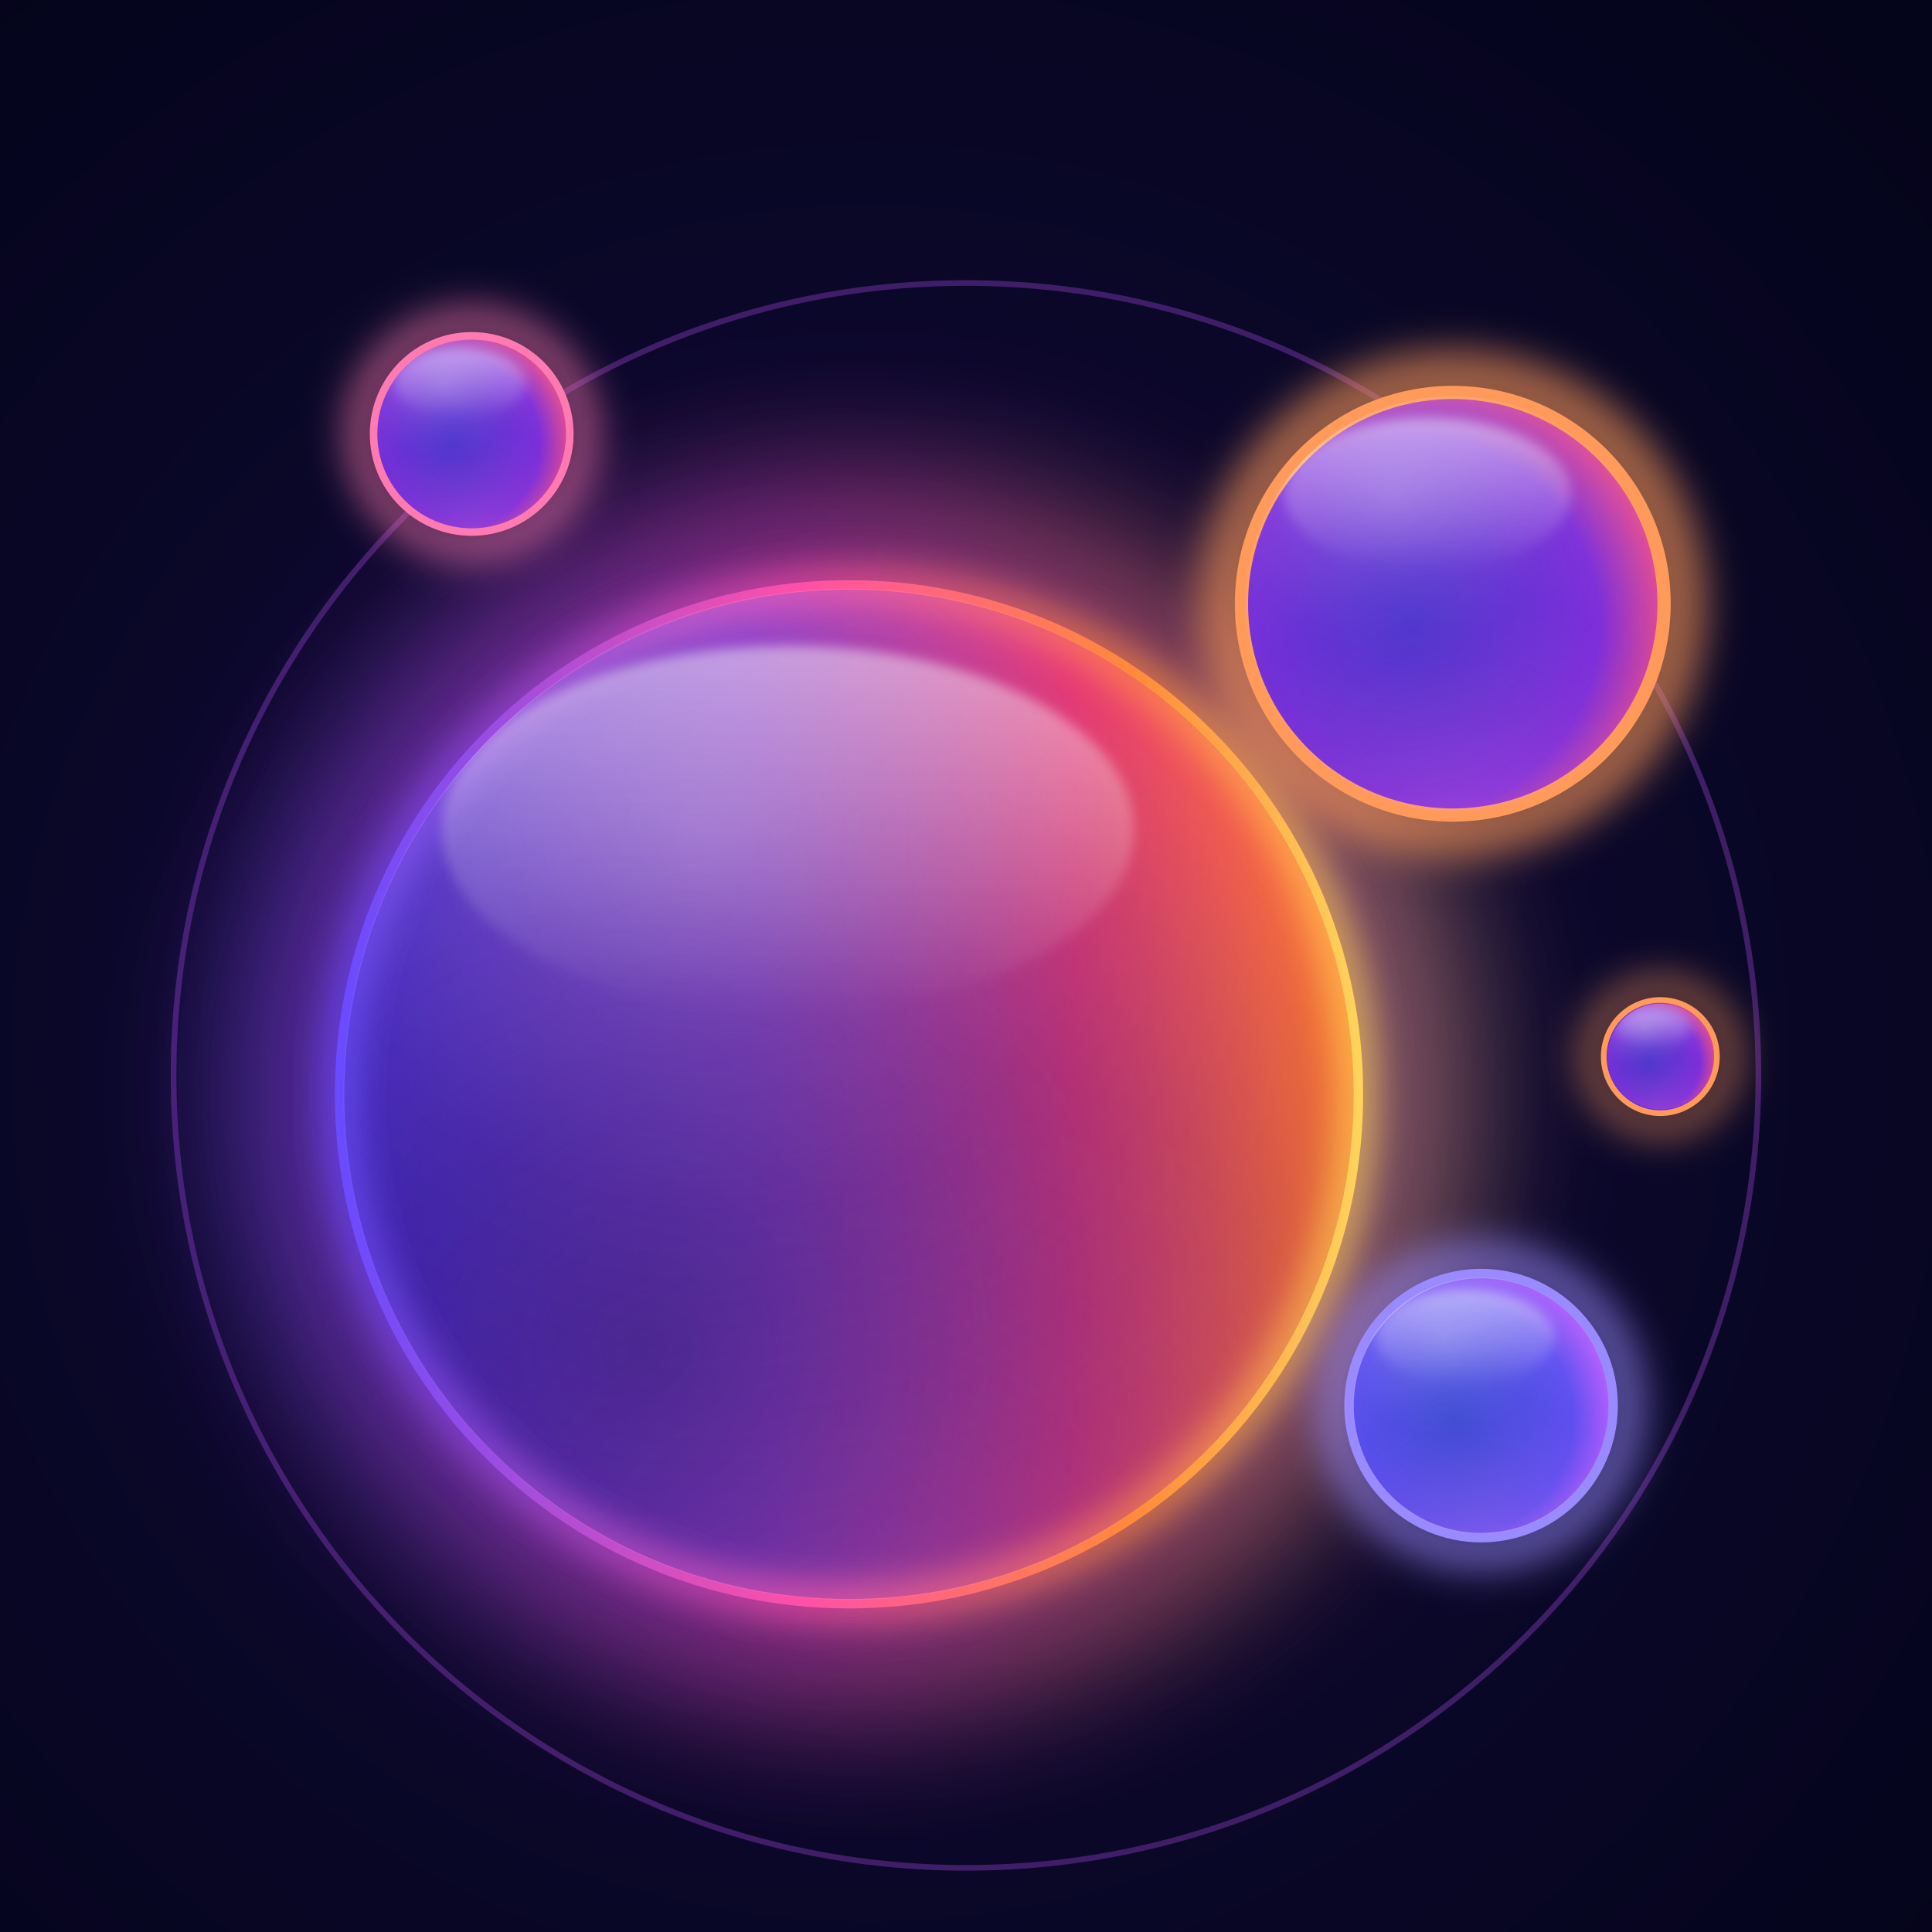
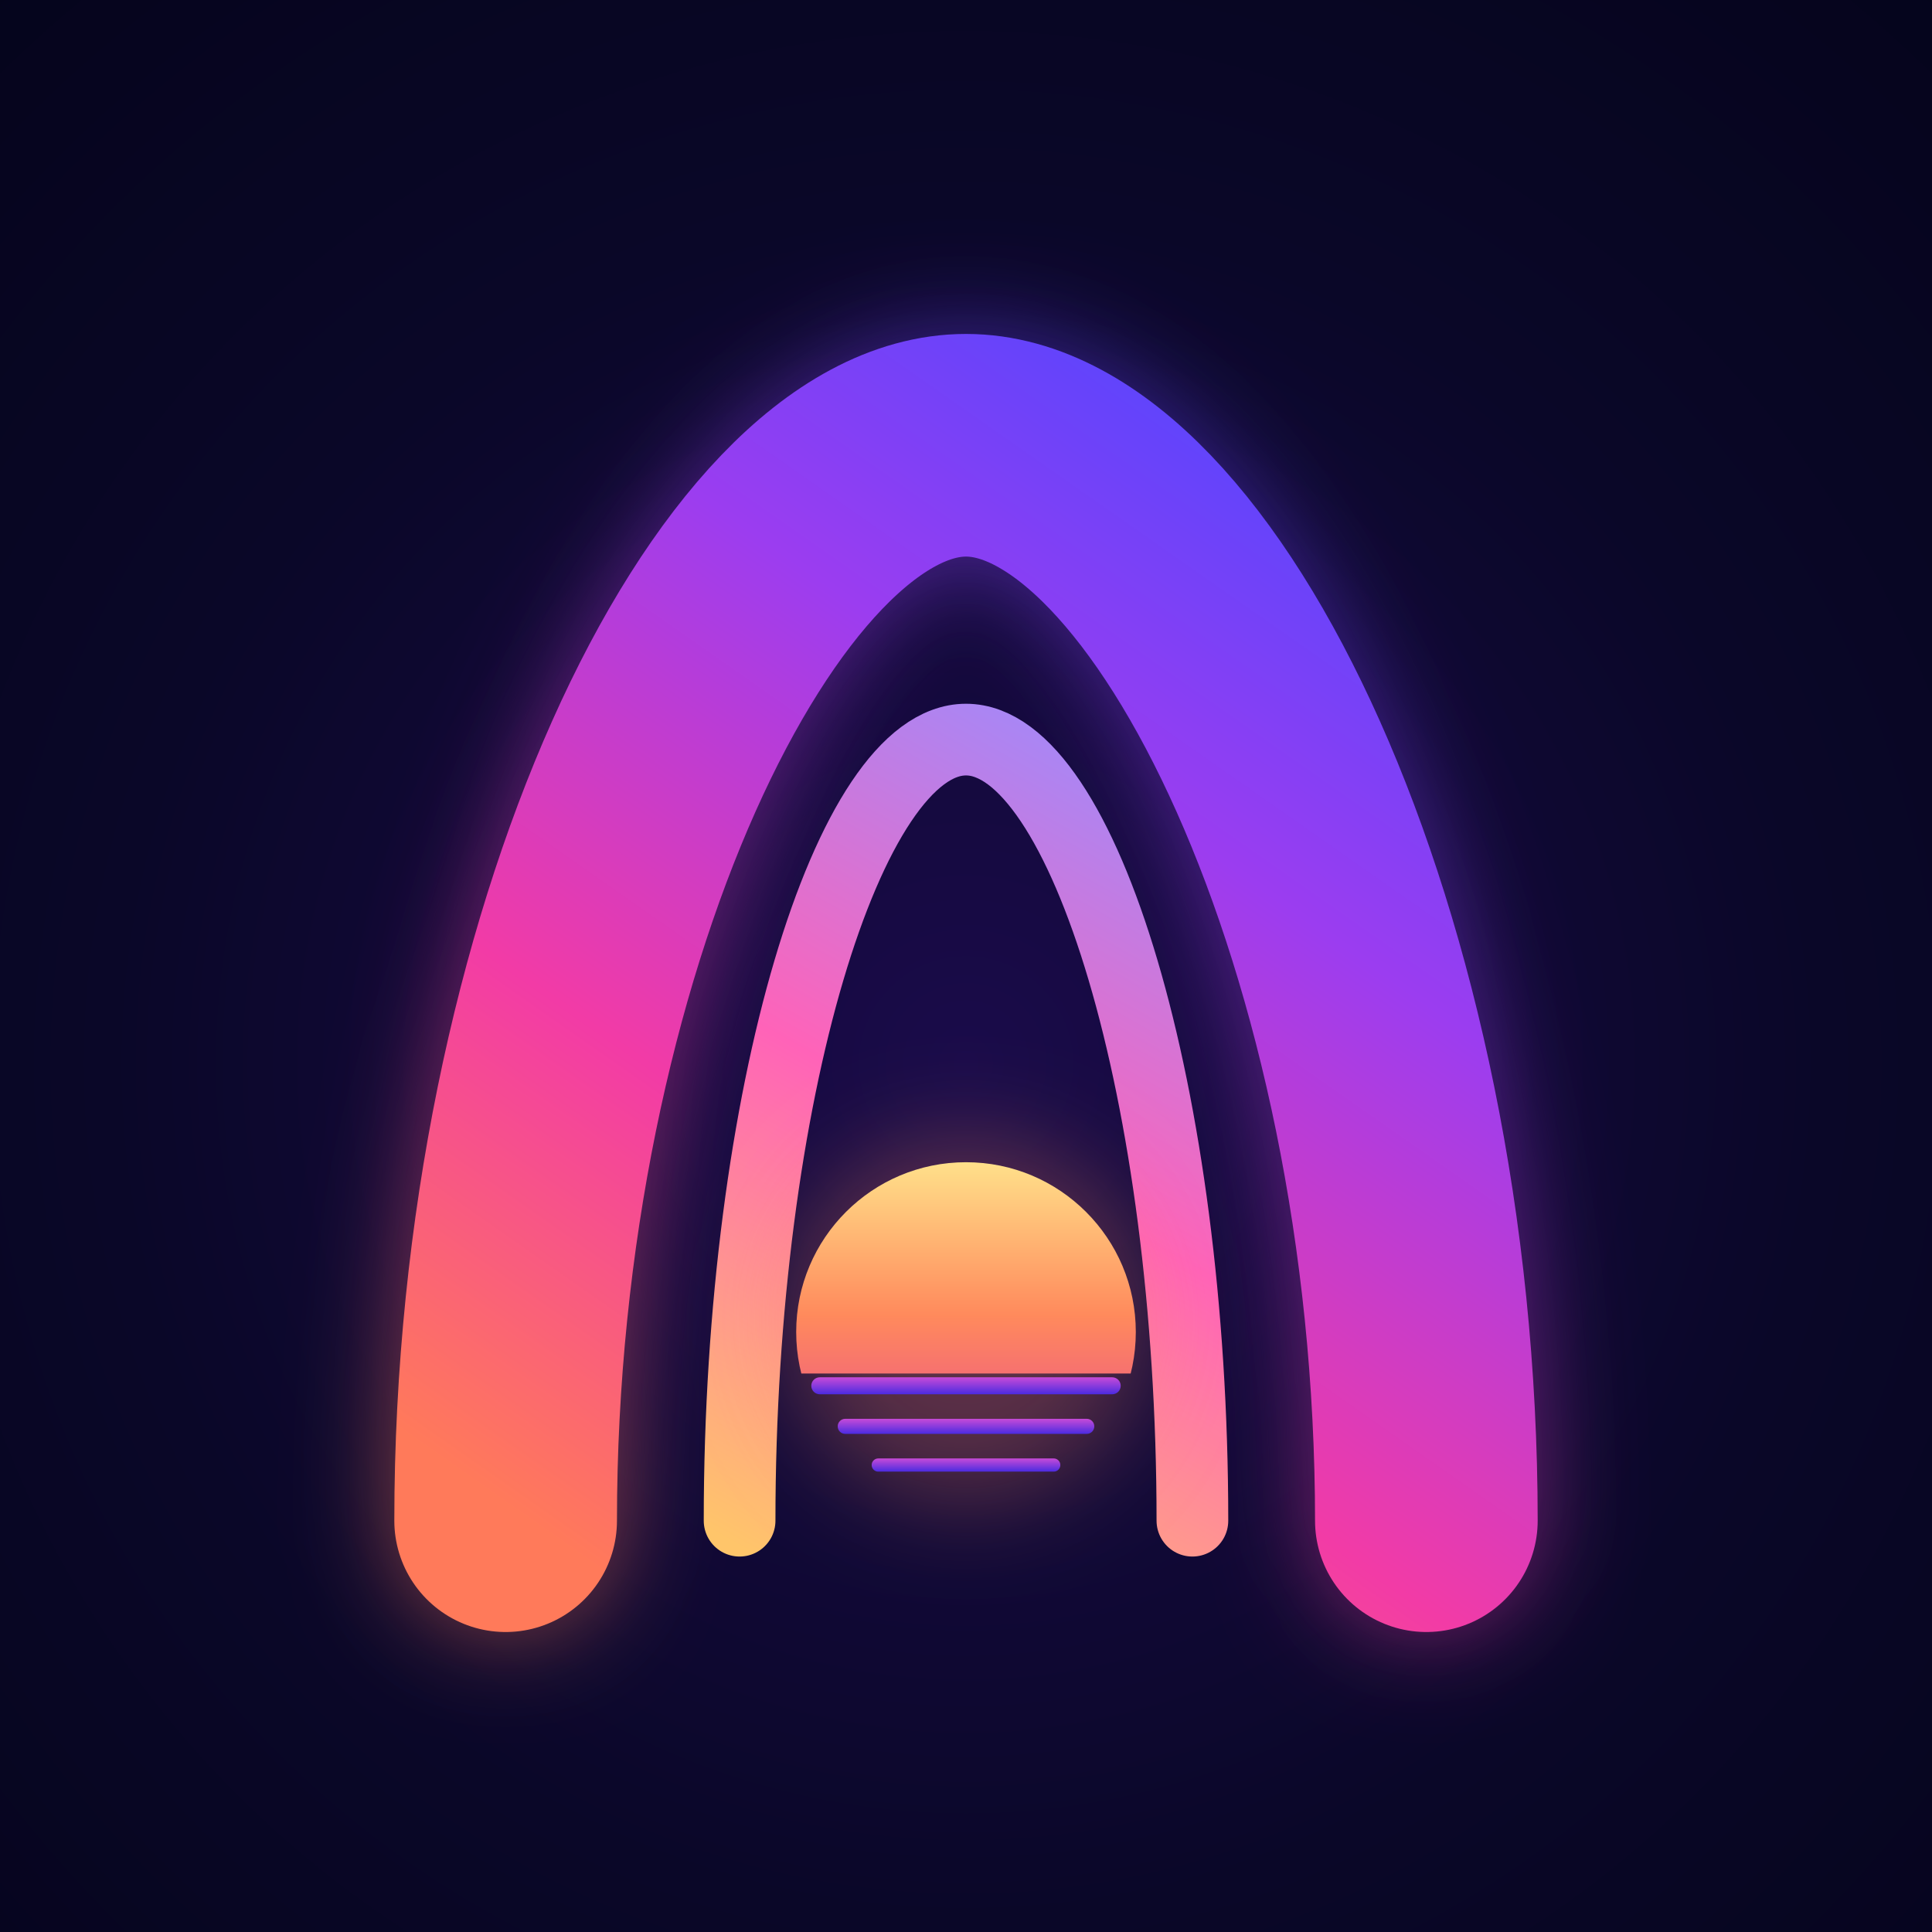
<svg xmlns="http://www.w3.org/2000/svg" viewBox="0 0 1024 1024">
  <defs>
-     <radialGradient id="bg" cx=".45" cy=".55" r=".75">
-       <stop offset="0" stop-color="#170A44" />
+     <radialGradient id="bg" cx=".5" cy=".55" r=".8">
+       <stop offset="0" stop-color="#1A0B4A" />
      <stop offset=".55" stop-color="#0A0728" />
      <stop offset="1" stop-color="#04041A" />
    </radialGradient>
-     <linearGradient id="sun" x1="0" y1="0" x2="1" y2="0">
-       <stop offset="0" stop-color="#4B2BE0" />
-       <stop offset=".4" stop-color="#8A2BC8" />
-       <stop offset=".72" stop-color="#E8306E" />
-       <stop offset="1" stop-color="#FF7A2A" />
+     <linearGradient id="arch" gradientUnits="userSpaceOnUse" x1="300" y1="820" x2="720" y2="220">
+       <stop offset="0" stop-color="#FF7A5A" />
+       <stop offset=".32" stop-color="#F23BA6" />
+       <stop offset=".68" stop-color="#9B3DF0" />
+       <stop offset="1" stop-color="#4F46FF" />
    </linearGradient>
-     <linearGradient id="rim" x1="0" y1="0" x2="1" y2="0">
-       <stop offset="0" stop-color="#6A4BFF" />
-       <stop offset=".45" stop-color="#FF4FA8" />
-       <stop offset=".78" stop-color="#FF8A3A" />
-       <stop offset="1" stop-color="#FFD25A" />
+     <linearGradient id="ribbon" gradientUnits="userSpaceOnUse" x1="392" y1="820" x2="632" y2="390">
+       <stop offset="0" stop-color="#FFC56A" />
+       <stop offset=".5" stop-color="#FF63B8" />
+       <stop offset="1" stop-color="#9A8CFF" />
    </linearGradient>
-     <radialGradient id="shade" cx=".3" cy=".75" r=".8">
-       <stop offset="0" stop-color="#1E0F70" stop-opacity=".75" />
-       <stop offset="1" stop-color="#1E0F70" stop-opacity="0" />
-     </radialGradient>
-     <radialGradient id="bub" cx=".4" cy=".55" r=".62">
-       <stop offset="0" stop-color="#3A22C8" />
-       <stop offset=".72" stop-color="#7A2AD8" />
-       <stop offset="1" stop-color="#F0508A" />
-     </radialGradient>
-     <radialGradient id="bubB" cx=".4" cy=".55" r=".62">
-       <stop offset="0" stop-color="#2A3AD0" />
-       <stop offset=".72" stop-color="#5B4BF0" />
-       <stop offset="1" stop-color="#C060FF" />
-     </radialGradient>
-     <filter id="g1" x="-50%" y="-50%" width="200%" height="200%">
-       <feGaussianBlur stdDeviation="10" />
-     </filter>
-     <filter id="g2" x="-60%" y="-60%" width="220%" height="220%">
-       <feGaussianBlur stdDeviation="40" />
-     </filter>
-     <radialGradient id="sheen" cx=".36" cy=".24" r=".7">
-       <stop offset="0" stop-color="#fff" stop-opacity="0.22" />
-       <stop offset=".55" stop-color="#fff" stop-opacity="0.055" />
-       <stop offset="1" stop-color="#fff" stop-opacity="0" />
-     </radialGradient>
-     <linearGradient id="cres" x1="0" y1="0" x2="0" y2="1">
-       <stop offset="0" stop-color="#fff" stop-opacity="0.55" />
-       <stop offset="1" stop-color="#fff" stop-opacity="0" />
+     <linearGradient id="sun" x1="0" y1="0" x2="0" y2="1">
+       <stop offset="0" stop-color="#FFE08A" />
+       <stop offset=".45" stop-color="#FF8A5C" />
+       <stop offset="1" stop-color="#E23C9A" />
    </linearGradient>
-     <radialGradient id="under" cx=".5" cy="1.05" r=".6">
-       <stop offset="0" stop-color="#FF9ADA" stop-opacity="0.2" />
-       <stop offset="1" stop-color="#FF9ADA" stop-opacity="0" />
-     </radialGradient>
-     <filter id="sb" x="-50%" y="-50%" width="200%" height="200%">
-       <feGaussianBlur stdDeviation="3" />
+     <linearGradient id="sea" x1="0" y1="0" x2="0" y2="1">
+       <stop offset="0" stop-color="#C74BD8" />
+       <stop offset="1" stop-color="#4B2BE0" />
+     </linearGradient>
+     <clipPath id="above">
+       <rect x="380" y="560" width="264" height="168" />
+     </clipPath>
+     <filter id="glow" x="-30%" y="-30%" width="160%" height="160%">
+       <feGaussianBlur stdDeviation="26" />
    </filter>
  </defs>
  <rect width="1024" height="1024" fill="url(#bg)" />
-   <ellipse cx="512" cy="570" rx="420" ry="420" fill="none" stroke="#C050FF" stroke-opacity=".3" stroke-width="3" />
-   <circle cx="450" cy="580" r="300" fill="#C03AE0" opacity=".45" filter="url(#g2)" />
-   <circle cx="450" cy="580" r="290" fill="none" stroke="url(#rim)" stroke-width="50" opacity=".6" filter="url(#g2)" />
-   <circle cx="450" cy="580" r="270" fill="url(#sun)" />
-   <circle cx="450" cy="580" r="270" fill="url(#shade)" />
-   <circle cx="450" cy="580" r="270" fill="none" stroke="url(#rim)" stroke-width="14" filter="url(#g1)" />
-   <circle cx="450" cy="580" r="270" fill="none" stroke="url(#rim)" stroke-width="5" />
-   <circle cx="770" cy="320" r="118" fill="none" stroke="#FF9A5A" stroke-width="34" opacity=".6" filter="url(#g1)" />
-   <circle cx="770" cy="320" r="112" fill="url(#bub)" />
-   <circle cx="770" cy="320" r="112" fill="none" stroke="#FF9A5A" stroke-width="7" />
-   <circle cx="250" cy="230" r="58" fill="none" stroke="#FF7AB0" stroke-width="19" opacity=".6" filter="url(#g1)" />
-   <circle cx="250" cy="230" r="52" fill="url(#bub)" />
-   <circle cx="250" cy="230" r="52" fill="none" stroke="#FF7AB0" stroke-width="4" />
-   <circle cx="785" cy="745" r="76" fill="none" stroke="#9A8AFF" stroke-width="23" opacity=".6" filter="url(#g1)" />
-   <circle cx="785" cy="745" r="70" fill="url(#bubB)" />
-   <circle cx="785" cy="745" r="70" fill="none" stroke="#9A8AFF" stroke-width="5" />
-   <circle cx="880" cy="560" r="36" fill="none" stroke="#FF9A5A" stroke-width="13" opacity=".6" filter="url(#g1)" />
-   <circle cx="880" cy="560" r="30" fill="url(#bub)" />
-   <circle cx="880" cy="560" r="30" fill="none" stroke="#FF9A5A" stroke-width="3" />
-   <clipPath id="c0">
-     <circle cx="450" cy="580" r="268" />
-   </clipPath>
-   <g clip-path="url(#c0)">
-     <circle cx="450" cy="580" r="270" fill="url(#sheen)" />
-     <circle cx="450" cy="580" r="270" fill="url(#under)" />
-     <ellipse cx="417.6" cy="439.6" rx="183.6" ry="97.2" fill="url(#cres)" filter="url(#sb)" opacity=".85" />
-   </g>
-   <clipPath id="c1">
-     <circle cx="770" cy="320" r="110" />
-   </clipPath>
-   <g clip-path="url(#c1)">
-     <circle cx="770" cy="320" r="112" fill="url(#sheen)" />
-     <circle cx="770" cy="320" r="112" fill="url(#under)" />
-     <ellipse cx="756.56" cy="261.76" rx="76.16" ry="40.32" fill="url(#cres)" filter="url(#sb)" opacity=".85" />
-   </g>
-   <clipPath id="c2">
-     <circle cx="250" cy="230" r="50" />
-   </clipPath>
-   <g clip-path="url(#c2)">
-     <circle cx="250" cy="230" r="52" fill="url(#sheen)" />
-     <circle cx="250" cy="230" r="52" fill="url(#under)" />
-     <ellipse cx="243.76" cy="202.96" rx="35.36" ry="18.72" fill="url(#cres)" filter="url(#sb)" opacity=".85" />
-   </g>
-   <clipPath id="c3">
-     <circle cx="785" cy="745" r="68" />
-   </clipPath>
-   <g clip-path="url(#c3)">
-     <circle cx="785" cy="745" r="70" fill="url(#sheen)" />
-     <circle cx="785" cy="745" r="70" fill="url(#under)" />
-     <ellipse cx="776.6" cy="708.6" rx="47.6" ry="25.2" fill="url(#cres)" filter="url(#sb)" opacity=".85" />
-   </g>
-   <clipPath id="c4">
-     <circle cx="880" cy="560" r="28" />
-   </clipPath>
-   <g clip-path="url(#c4)">
-     <circle cx="880" cy="560" r="30" fill="url(#sheen)" />
-     <circle cx="880" cy="560" r="30" fill="url(#under)" />
-     <ellipse cx="876.4" cy="544.4" rx="20.4" ry="10.8" fill="url(#cres)" filter="url(#sb)" opacity=".85" />
+   <g>
+     <g filter="url(#glow)" opacity=".5">
+       <path d="M268 806 C268 500 396 236 512 236 C628 236 756 500 756 806" fill="none" stroke="url(#arch)" stroke-width="118" stroke-linecap="round" />
+     </g>
+     <path d="M268 806 C268 500 396 236 512 236 C628 236 756 500 756 806" fill="none" stroke="url(#arch)" stroke-width="118" stroke-linecap="round" />
+     <path d="M392 806 C392 580 450 392 512 392 C574 392 632 580 632 806" fill="none" stroke="url(#ribbon)" stroke-width="38" stroke-linecap="round" />
+     <circle cx="512" cy="700" r="96" fill="#FF8A5C" opacity=".3" filter="url(#glow)" />
+     <g clip-path="url(#above)">
+       <circle cx="512" cy="706" r="90" fill="url(#sun)" />
+     </g>
+     <g fill="url(#sea)">
+       <rect x="430" y="730" width="164" height="9" rx="4.5" />
+       <rect x="444" y="752" width="136" height="8" rx="4" />
+       <rect x="462" y="773" width="100" height="7" rx="3.5" />
+     </g>
  </g>
</svg>
